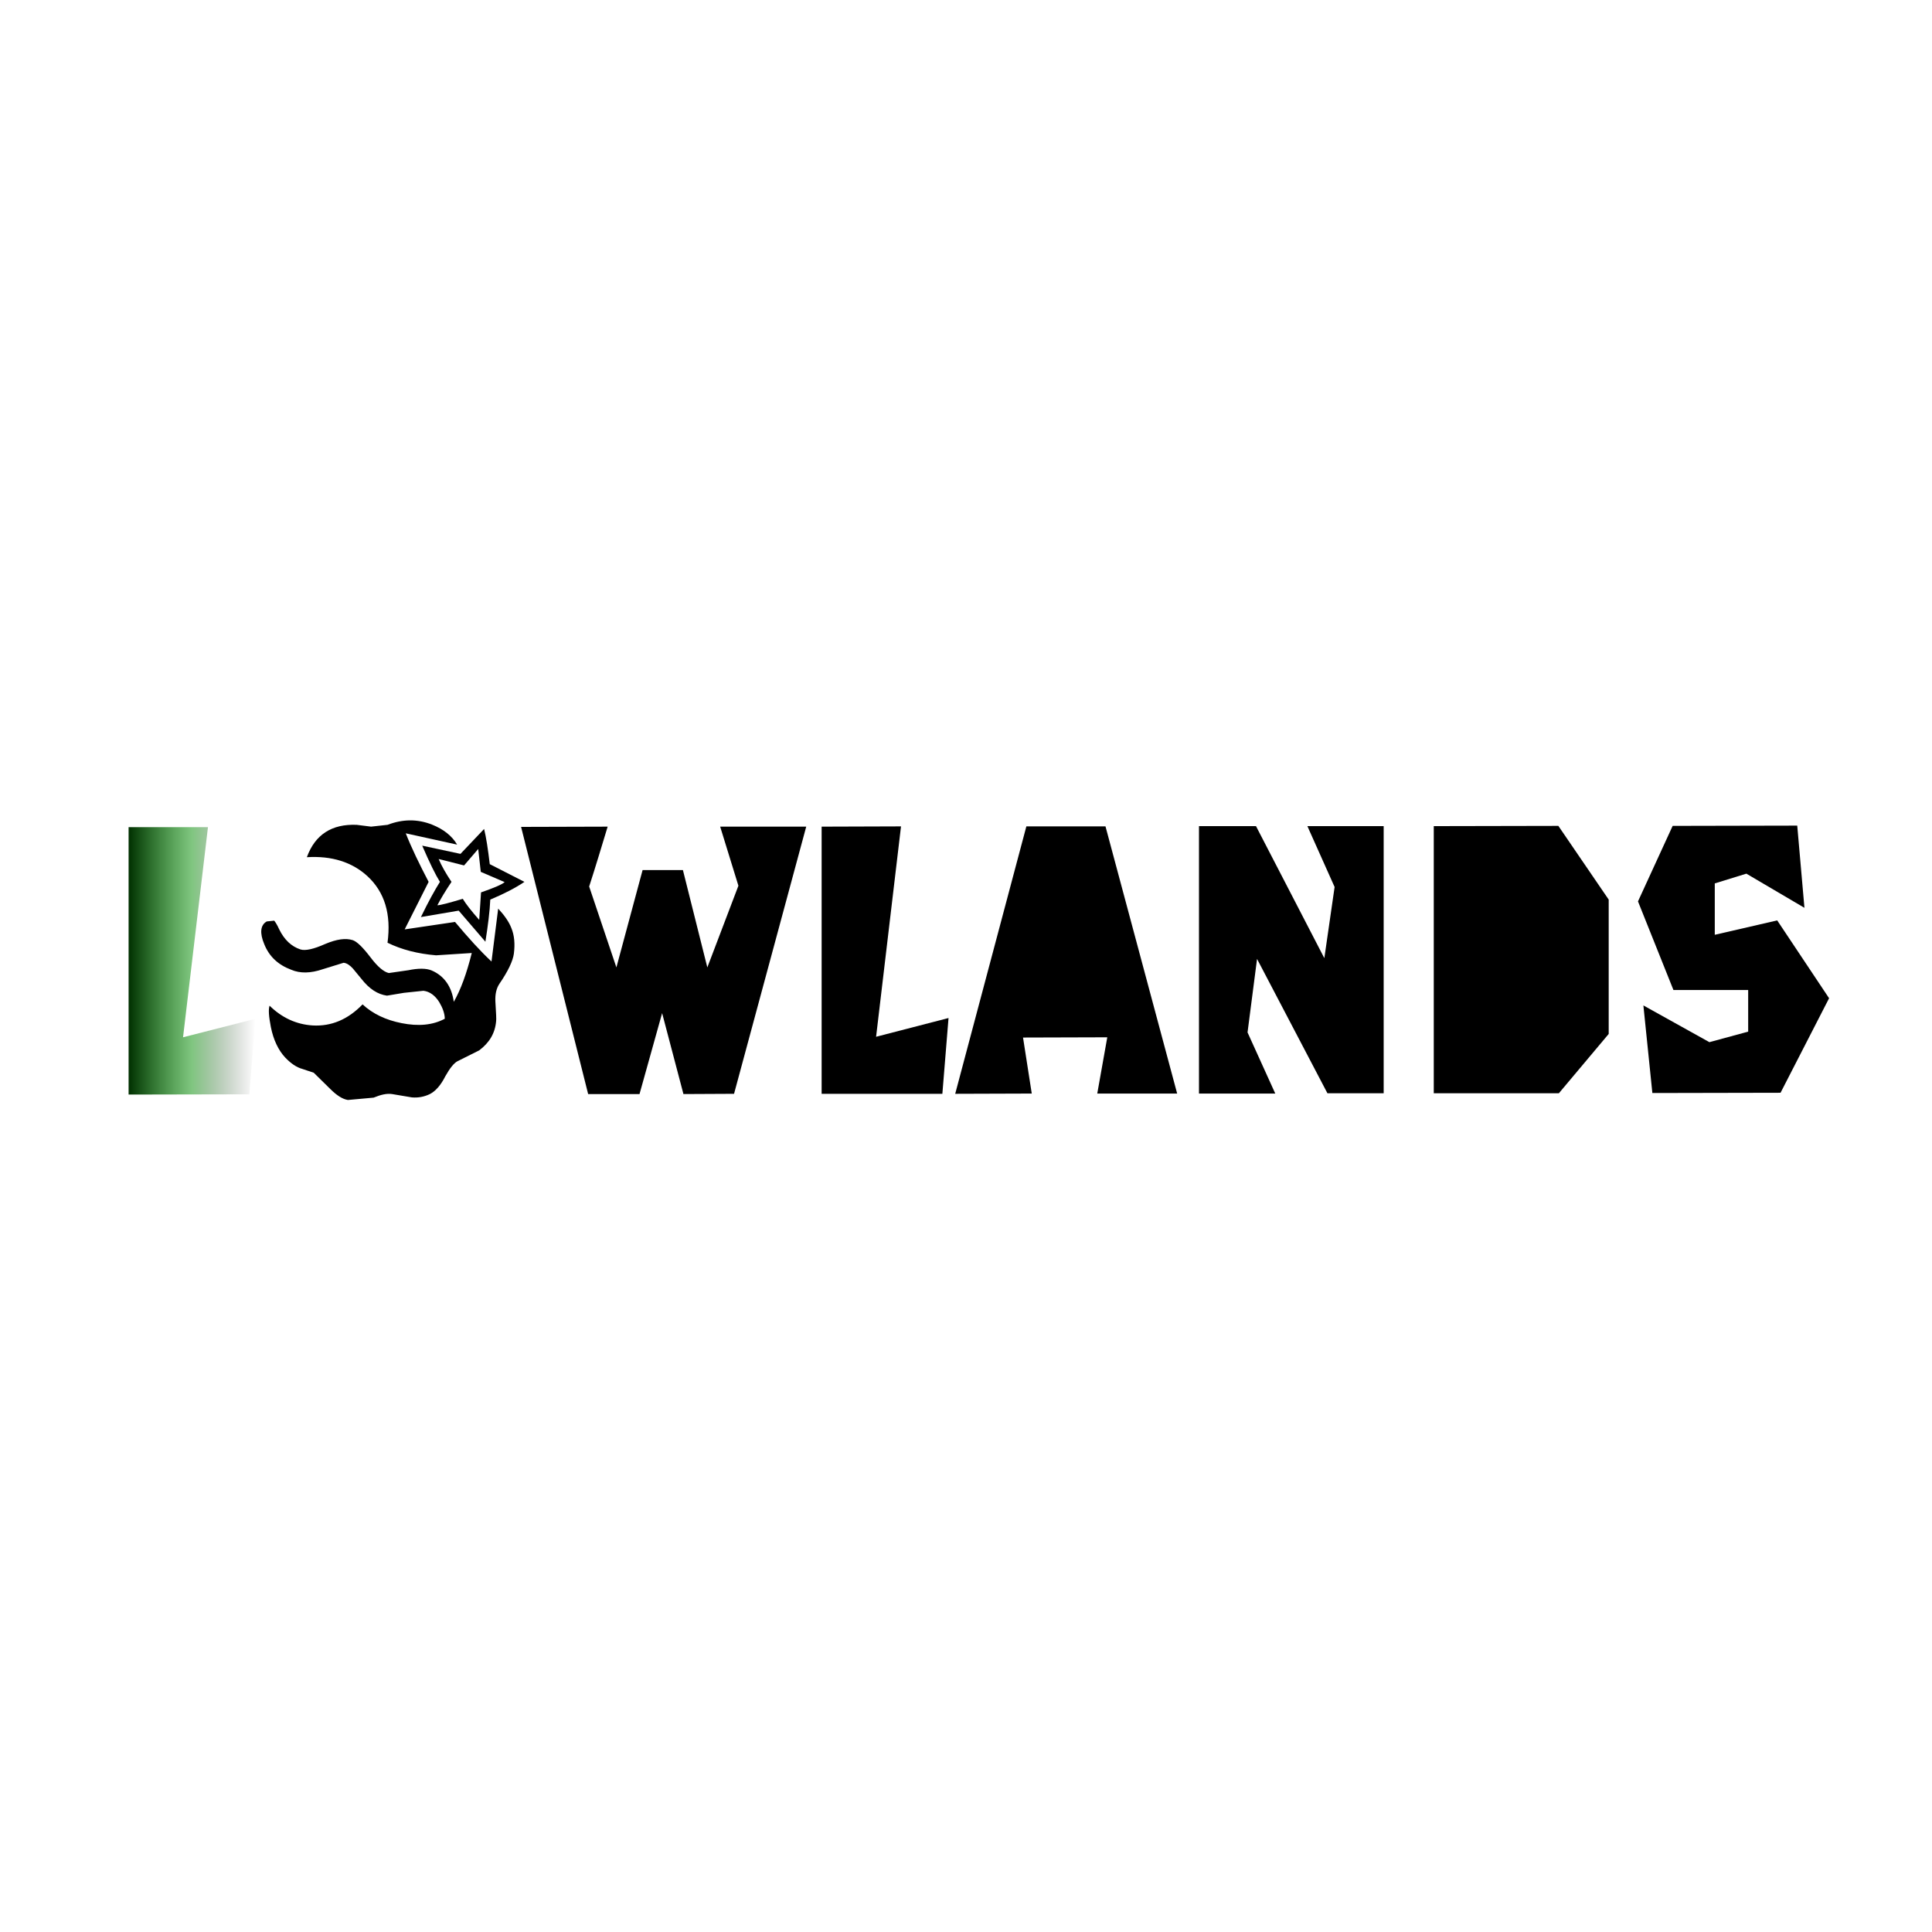
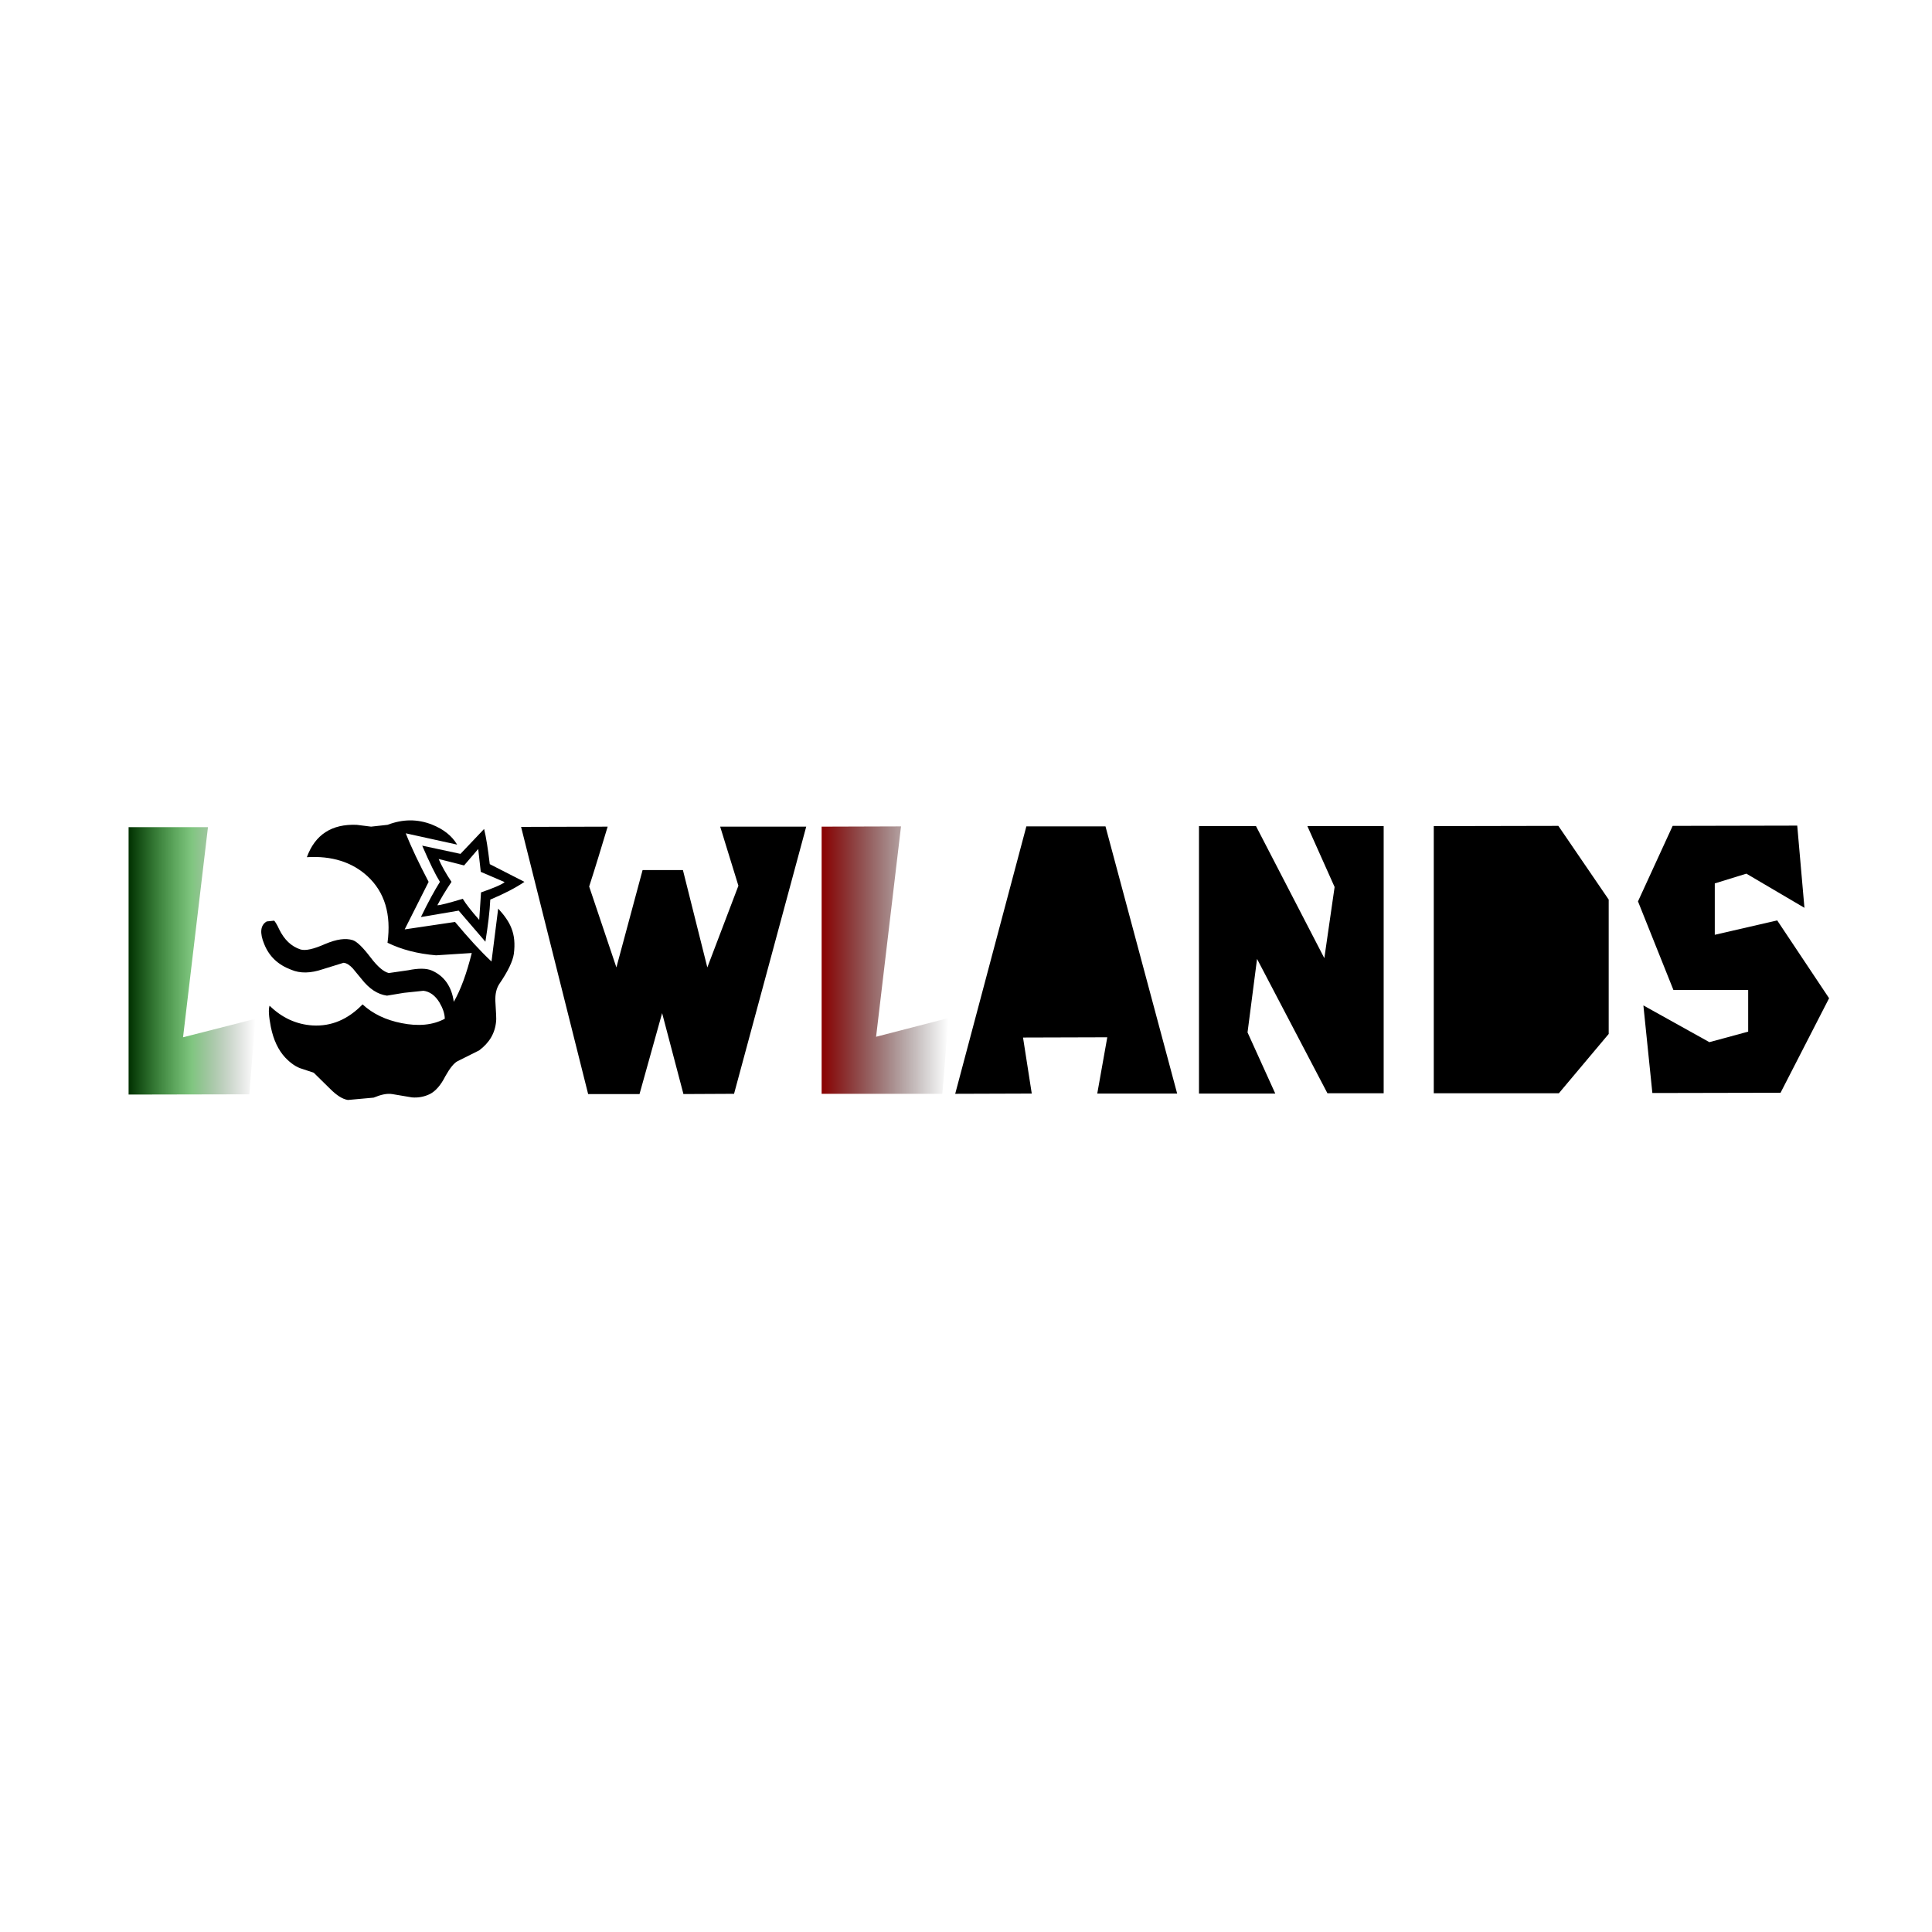
<svg xmlns="http://www.w3.org/2000/svg" xmlns:xlink="http://www.w3.org/1999/xlink" width="2500" height="2500" viewBox="0 0 192.756 192.756" version="1.1" id="svg4">
  <defs id="defs4">
+     <linearGradient id="linearGradient3">
+       <stop style="stop-color:#8a0000;stop-opacity:1;" offset="0" id="stop4" />
+       <stop style="stop-color:#000000;stop-opacity:0;" offset="1" id="stop5" />
+     </linearGradient>
    <linearGradient id="linearGradient1">
      <stop style="stop-color:#002f00;stop-opacity:1;" offset="0" id="stop1" />
      <stop style="stop-color:#008c00;stop-opacity:0.498;" offset="0.5" id="stop3" />
      <stop style="stop-color:#000000;stop-opacity:0;" offset="1" id="stop2" />
    </linearGradient>
    <linearGradient xlink:href="#linearGradient1" id="linearGradient2" x1="12.83" y1="95.865" x2="25.49" y2="95.865" gradientUnits="userSpaceOnUse" />
+     <linearGradient xlink:href="#linearGradient3" id="linearGradient5" x1="81.975" y1="95.789" x2="94.635" y2="95.789" gradientUnits="userSpaceOnUse" />
  </defs>
  <g fill-rule="evenodd" clip-rule="evenodd" id="g4">
    <path d="M 42.764,87.984 C 41.816,86.165 41.047,84.576 40.483,83.14 l 5.125,1.128 c -0.512,-0.872 -1.357,-1.538 -2.511,-1.999 -1.436,-0.563 -2.896,-0.563 -4.434,0.025 l -1.64,0.18 -1.436,-0.18 c -2.485,-0.102 -4.152,0.974 -4.972,3.229 2.486,-0.154 4.511,0.487 6.048,1.896 1.717,1.59 2.383,3.793 1.999,6.638 1.41,0.692 3.024,1.102 4.844,1.255 l 3.562,-0.23 c -0.512,2.051 -1.102,3.665 -1.794,4.87 -0.206,-1.512 -0.949,-2.588 -2.205,-3.127 -0.538,-0.23 -1.332,-0.23 -2.332,-0.025 l -1.948,0.281 c -0.512,-0.127 -1.102,-0.614 -1.82,-1.562 -0.743,-0.974 -1.332,-1.564 -1.768,-1.717 -0.718,-0.23 -1.615,-0.103 -2.768,0.384 -1.153,0.513 -1.974,0.692 -2.46,0.539 -0.923,-0.308 -1.614,-0.974 -2.127,-2.024 -0.205,-0.462 -0.385,-0.718 -0.487,-0.846 l -0.744,0.077 c -0.641,0.359 -0.717,1.154 -0.256,2.255 0.487,1.23 1.384,2.076 2.691,2.563 0.897,0.385 1.948,0.359 3.152,-0.051 l 2.076,-0.642 c 0.308,0.026 0.615,0.231 0.922,0.563 l 0.846,1.025 c 0.794,1.025 1.64,1.564 2.562,1.691 l 1.691,-0.281 1.948,-0.205 c 0.641,0.076 1.179,0.486 1.589,1.152 0.333,0.564 0.539,1.129 0.539,1.641 -1.205,0.641 -2.64,0.77 -4.306,0.436 -1.563,-0.307 -2.87,-0.922 -3.896,-1.871 -1.461,1.512 -3.126,2.205 -4.972,2.102 -1.641,-0.102 -3.076,-0.768 -4.306,-1.973 -0.128,0.385 -0.077,1.076 0.128,2.127 0.256,1.281 0.743,2.307 1.435,3.049 0.564,0.59 1.128,0.975 1.692,1.129 l 1.153,0.385 1.64,1.613 c 0.641,0.641 1.23,1.025 1.769,1.104 l 2.563,-0.232 c 0.743,-0.307 1.333,-0.436 1.845,-0.357 l 1.974,0.332 a 3.394,3.394 0 0 0 1.794,-0.332 c 0.563,-0.283 1.102,-0.898 1.537,-1.77 0.461,-0.82 0.872,-1.332 1.23,-1.512 l 2.152,-1.076 c 1.025,-0.77 1.589,-1.717 1.692,-2.922 0.026,-0.154 0,-0.82 -0.077,-1.998 -0.026,-0.693 0.103,-1.256 0.384,-1.691 0.897,-1.307 1.358,-2.307 1.461,-3.025 0.128,-1 0.052,-1.845 -0.256,-2.589 -0.23,-0.589 -0.666,-1.229 -1.307,-1.922 l -0.667,5.28 c -1.102,-1.025 -2.332,-2.384 -3.639,-3.947 l -5.023,0.743 z" id="path11" />
    <path d="m 166.881,82.398 -3.459,7.534 3.537,8.841 h 7.457 v 4.153 l -3.869,1.051 -6.586,-3.665 0.896,8.739 12.789,-0.026 4.842,-9.431 -5.176,-7.765 -6.228,1.435 v -5.126 l 3.152,-0.973 5.793,3.408 -0.718,-8.201 z" id="path10" />
    <path d="m 155.477,82.398 -12.43,0.025 v 26.653 h 12.48 l 4.973,-5.92 V 89.753 Z" id="path9" />
    <path d="m 148.326,87.472 5.74,1.179 0.053,13.738 -4.076,0.846 z" id="path8" />
    <path d="m 125.312,82.423 h -5.689 v 26.681 h 7.611 l -2.767,-6.1 0.949,-7.331 7.022,13.403 h 5.611 V 82.423 h -7.611 l 2.716,6.074 -1.025,7.099 z" id="path7" />
    <path d="M 110.295,82.449 H 102.4 l -7.099,26.68 7.638,-0.025 -0.871,-5.588 8.406,-0.025 -1,5.613 h 7.971 z" id="path6" />
    <path d="m 109.039,97.57 h -5.459 l 2.613,-6.613 z" id="path5" />
-     <path d="m 89.894,82.449 -7.919,0.026 v 26.654 H 94.02 l 0.615,-7.561 -7.227,1.871 z" id="path2" />
+     <path d="m 89.894,82.449 -7.919,0.026 v 26.654 H 94.02 l 0.615,-7.561 -7.227,1.871 z" id="path2" style="fill:url(#linearGradient5)" />
    <path d="m 58.781,88.446 c 0.641,-1.974 1.23,-3.946 1.845,-5.971 l -8.636,0.025 6.689,26.654 h 5.126 l 2.255,-8.074 2.127,8.074 5.049,-0.025 7.201,-26.654 h -8.585 l 1.819,5.895 -3.101,8.15 -2.435,-9.714 h -4.023 l -2.614,9.714 z" id="path1" />
    <path d="M 20.749,82.526 H 12.83 v 26.679 l 12.045,-0.025 0.615,-7.535 -7.227,1.845 z" id="path3" style="fill:url(#linearGradient2)" />
    <path d="m 48.299,82.706 -2.357,2.485 -3.819,-0.82 c 0.743,1.717 1.333,2.921 1.769,3.613 -0.513,0.82 -1.154,1.974 -1.897,3.511 l 3.768,-0.641 2.665,3.101 c 0.256,-1.614 0.436,-3.023 0.487,-4.202 1.409,-0.59 2.537,-1.18 3.409,-1.769 l -3.46,-1.768 c -0.18,-1.511 -0.36,-2.691 -0.565,-3.51 z m -4.664,7.611 c 0.333,-0.641 0.794,-1.41 1.41,-2.333 -0.563,-0.845 -1,-1.614 -1.281,-2.281 l 2.537,0.641 1.41,-1.64 0.256,2.281 2.383,1.025 c -0.308,0.256 -1.102,0.59 -2.358,1.025 l -0.18,2.742 c -0.794,-0.897 -1.332,-1.589 -1.64,-2.102 -1.383,0.411 -2.23,0.642 -2.537,0.642 z" id="path4" />
  </g>
</svg>
